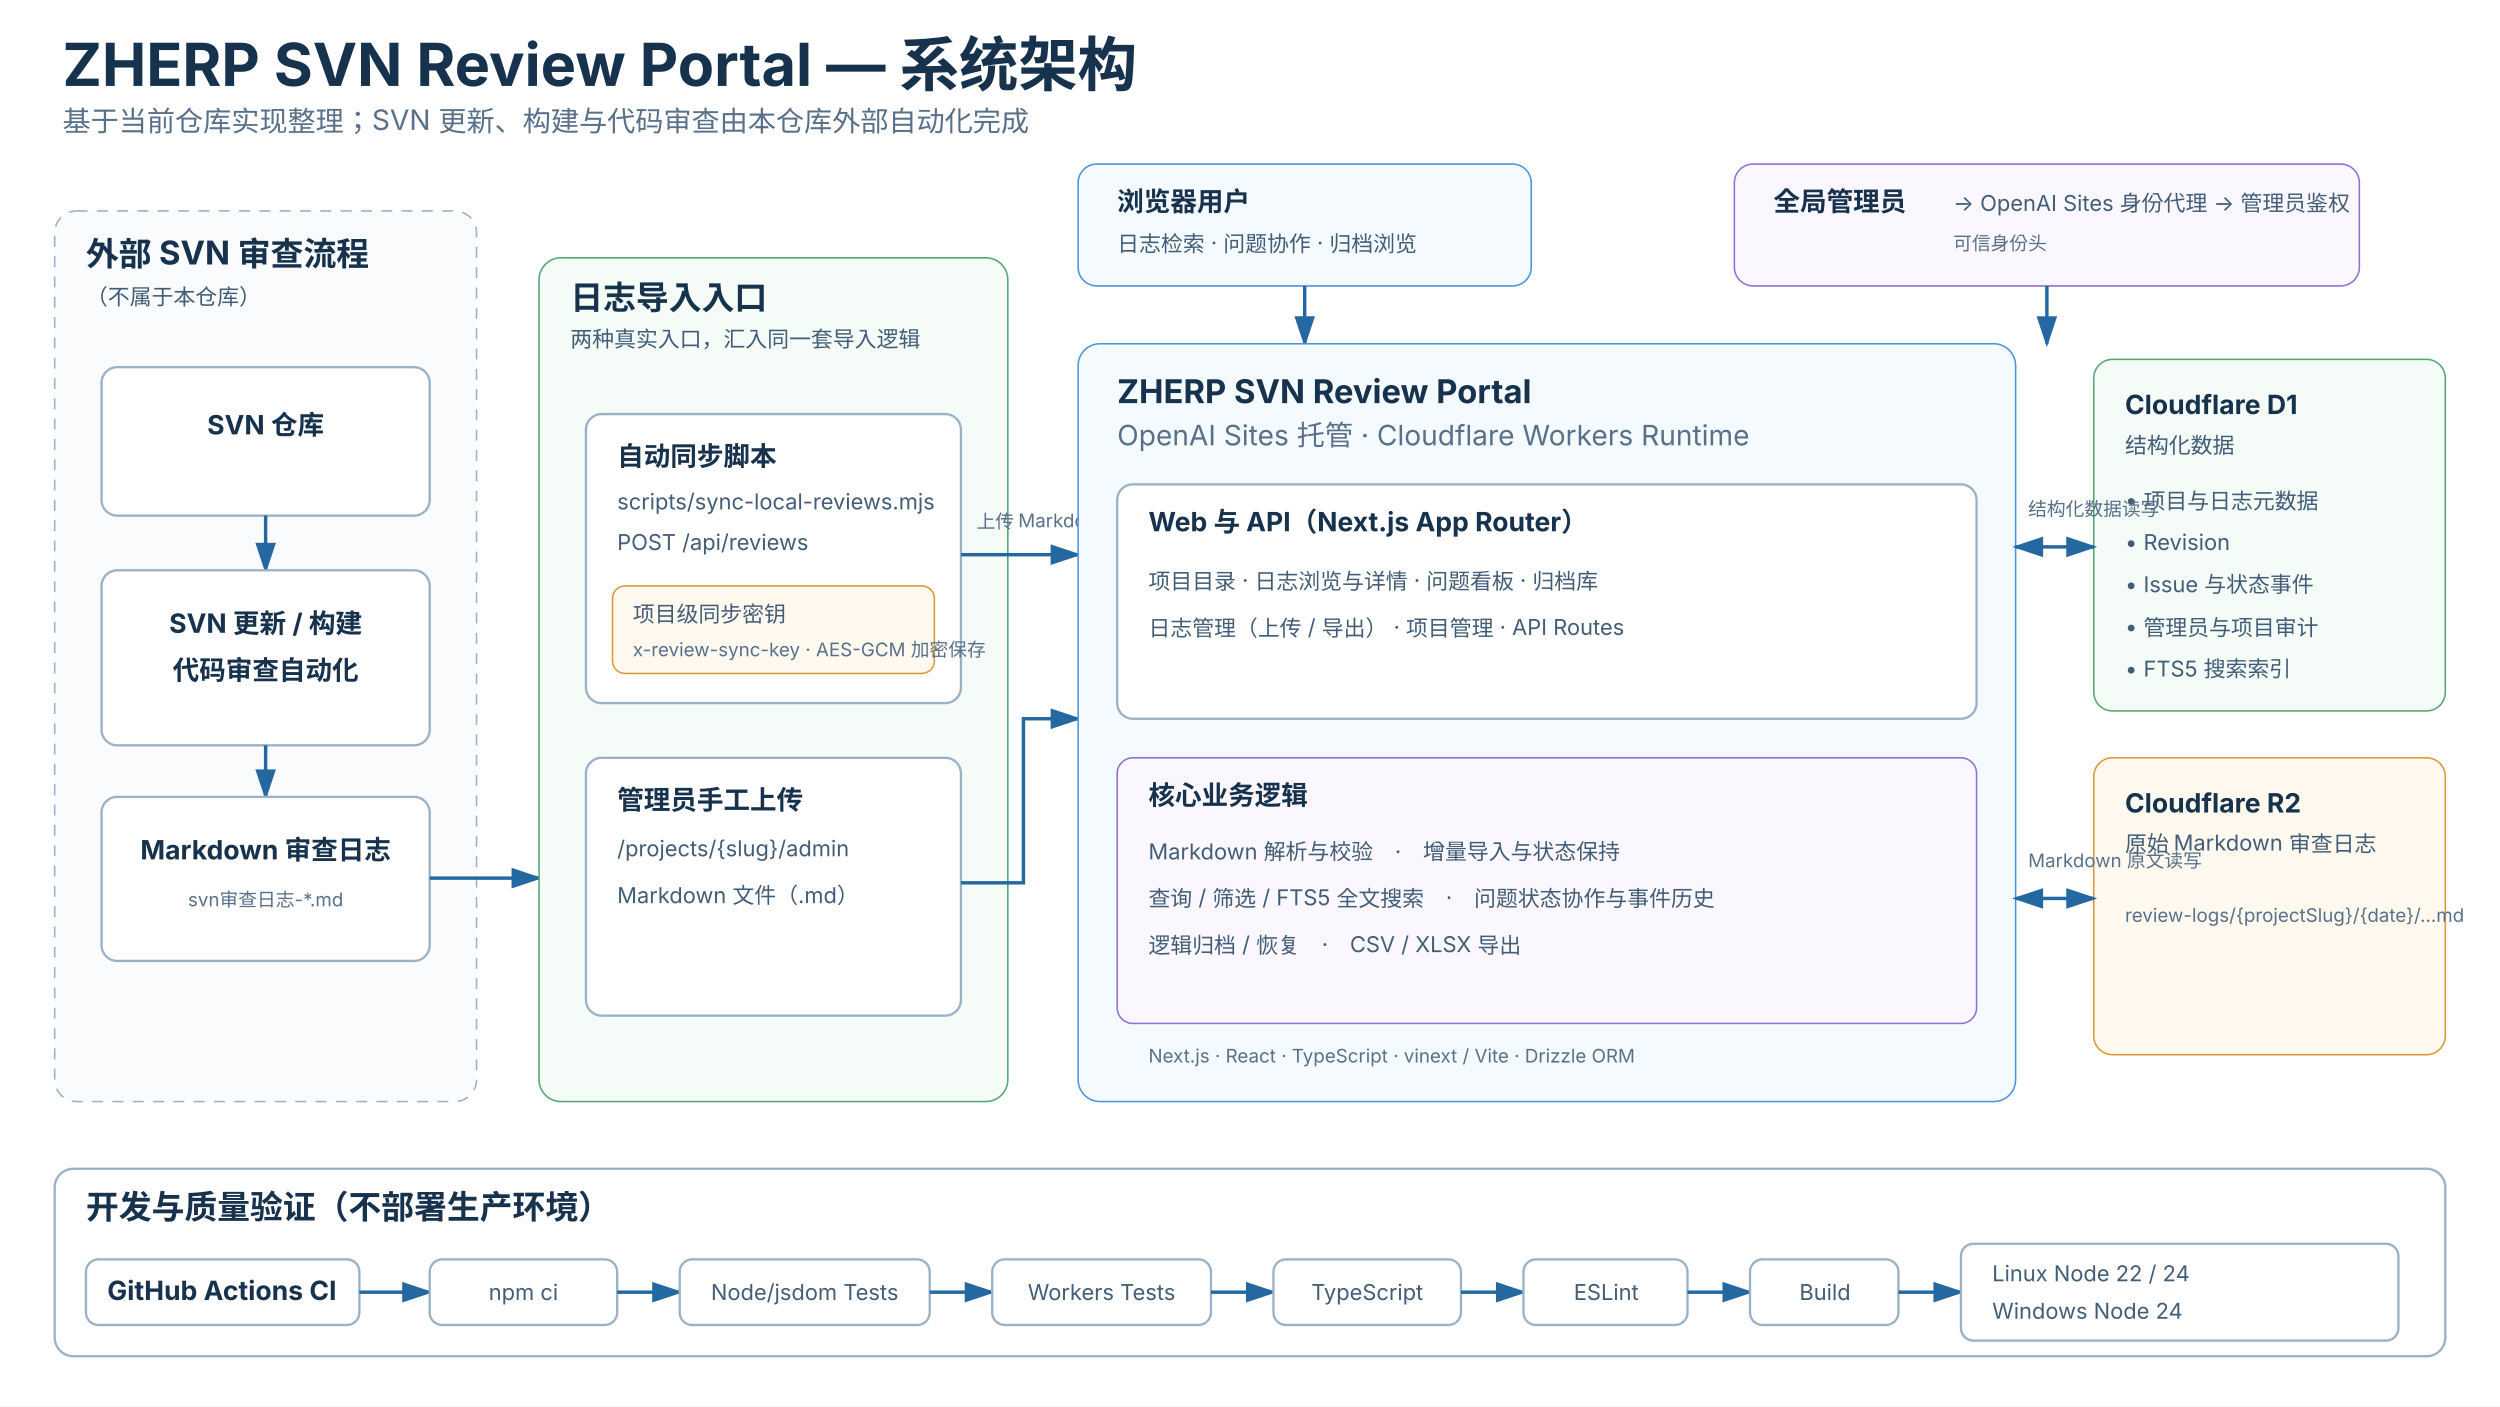
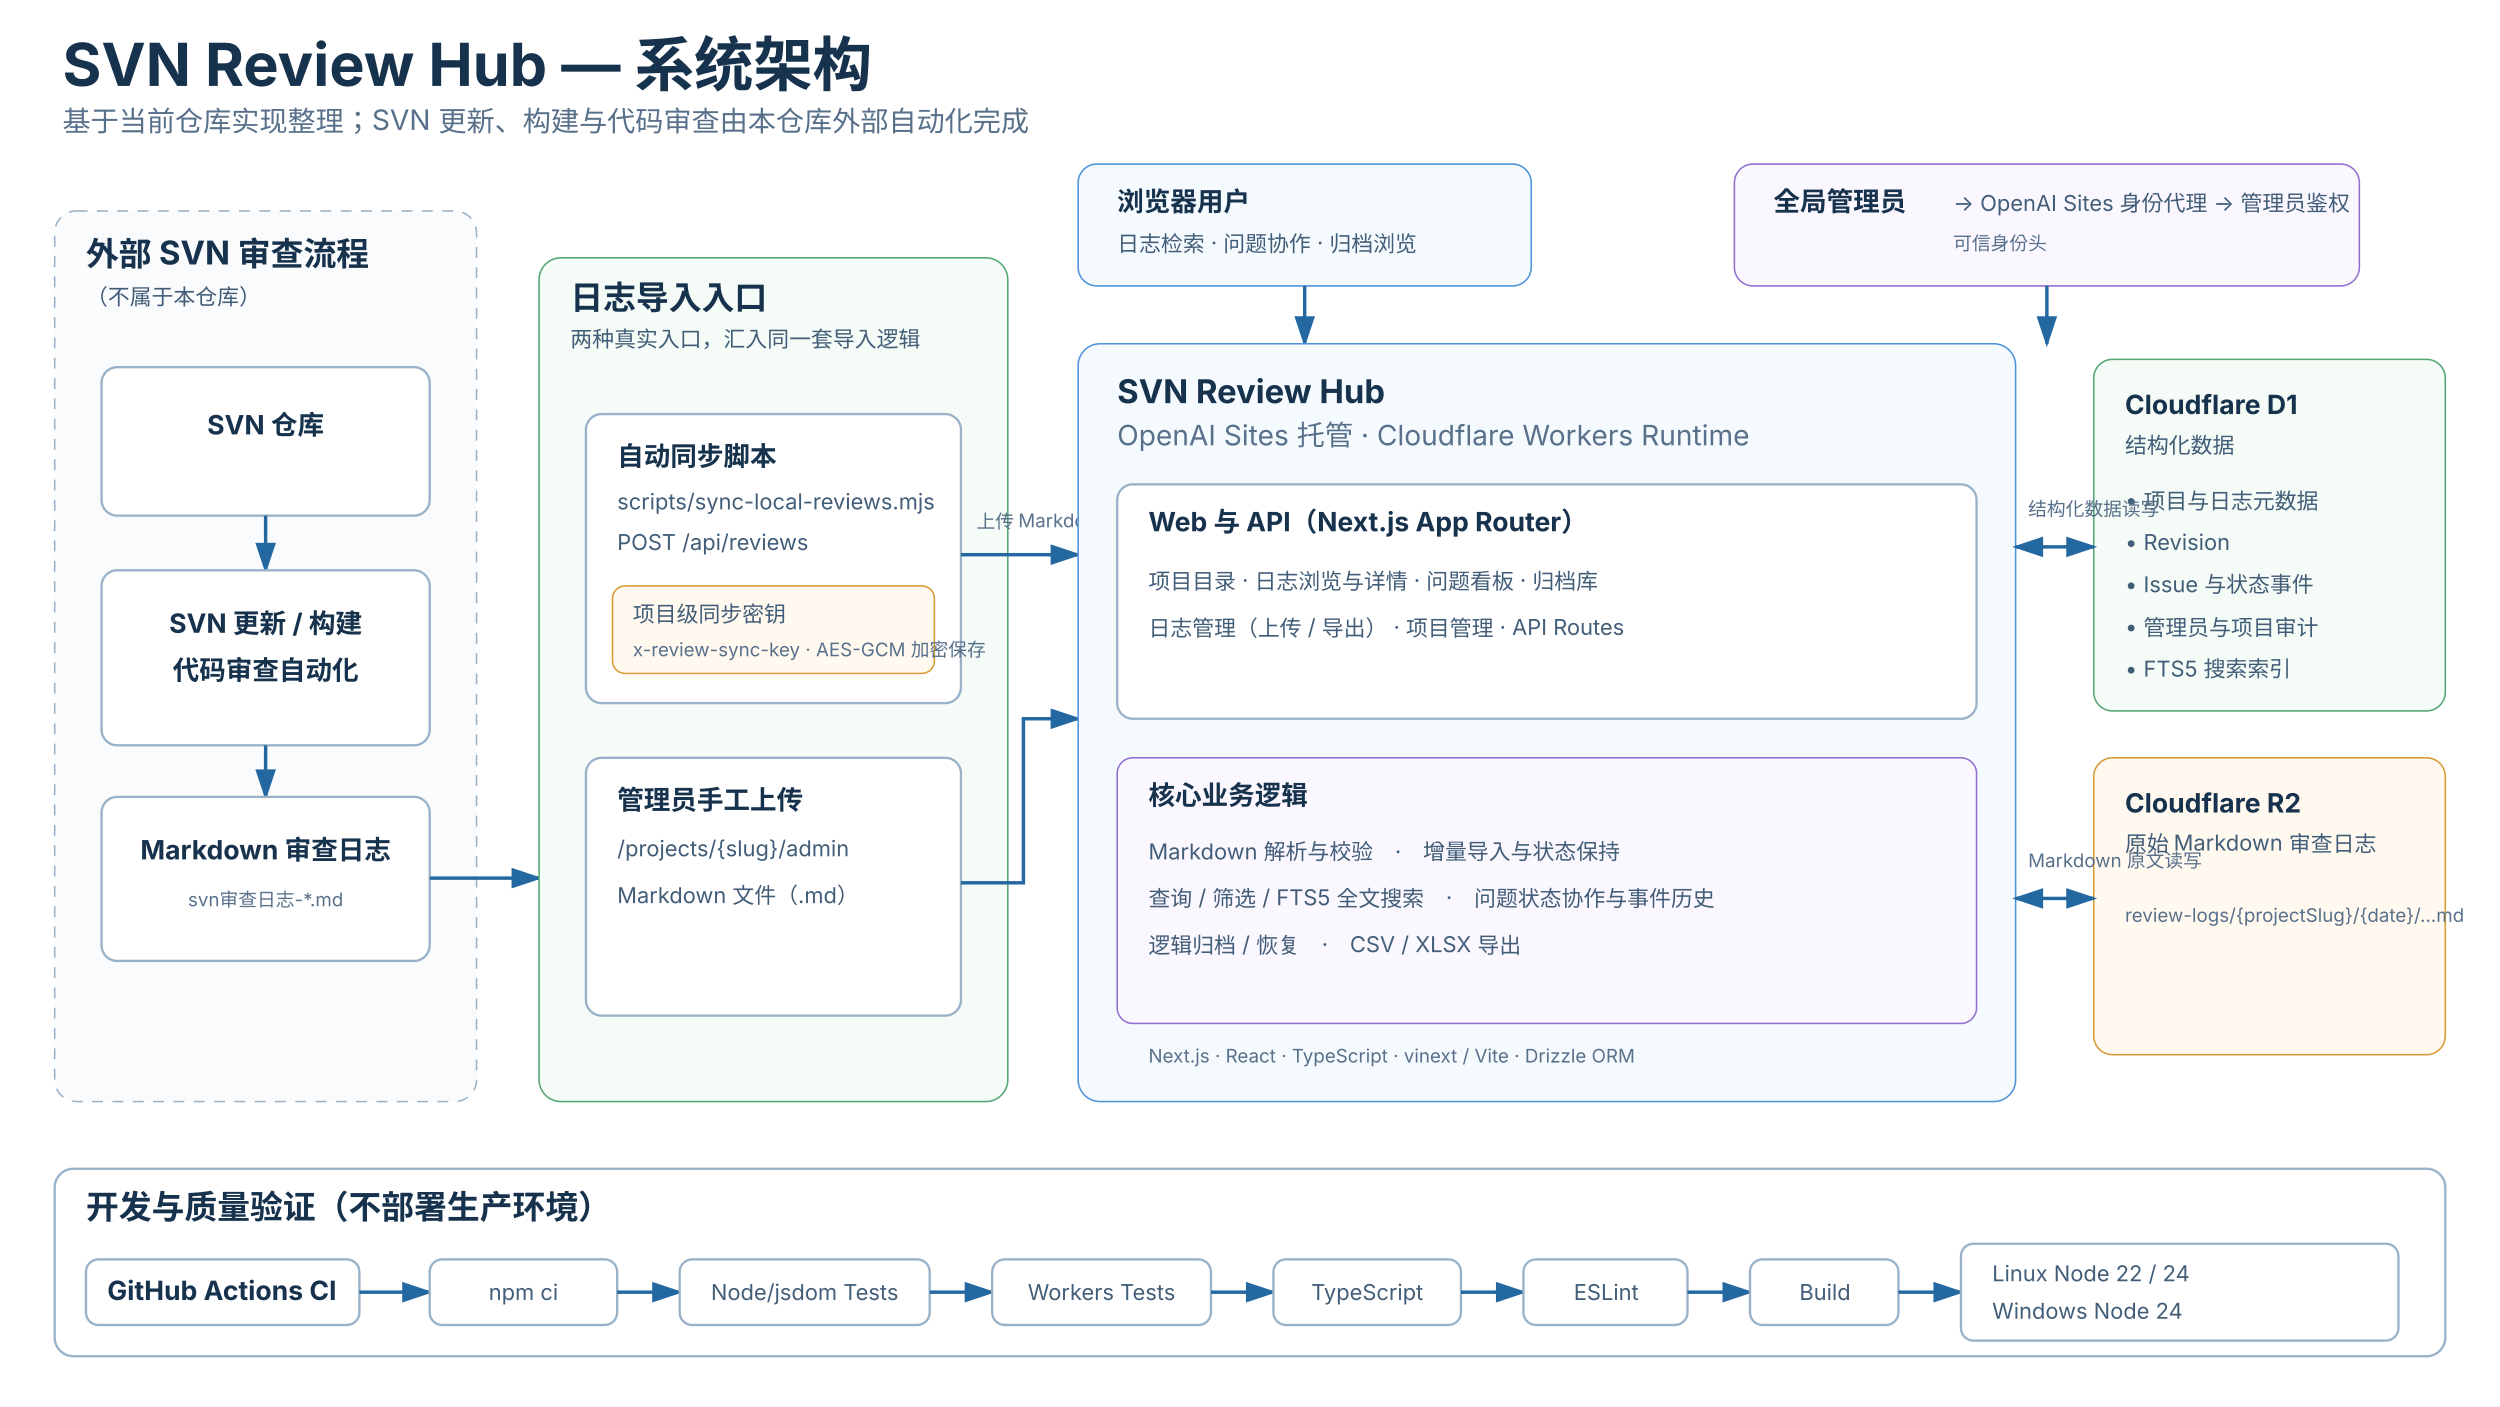
<svg xmlns="http://www.w3.org/2000/svg" width="1600" height="900" viewBox="0 0 1600 900" role="img" aria-labelledby="title desc">
  <defs>
    <style>
      text{font-family:Inter,"Noto Sans SC","Microsoft YaHei",Arial,sans-serif;fill:#17324d}
      .title{font-size:38px;font-weight:700}
      .subtitle{font-size:18px;fill:#58708a}
      .section{font-size:21px;font-weight:700}
      .label{font-size:17px;font-weight:700}
      .body{font-size:14px;fill:#425d78}
      .small{font-size:12px;fill:#58708a}
      .box{fill:#fff;stroke:#9ab2c8;stroke-width:1.5}
      .blue{fill:#f5faff;stroke:#4d93d9}
      .green{fill:#f5fcf7;stroke:#54a673}
      .orange{fill:#fff9f0;stroke:#d99a35}
      .purple{fill:#faf7ff;stroke:#9270cf}
      .muted{fill:#fafbfd;stroke:#9ab2c8;stroke-dasharray:7 6}
      .arrow{stroke:#2468a2;stroke-width:2.2;fill:none;marker-end:url(#arrow)}
      .bi{stroke:#2468a2;stroke-width:2.2;fill:none;marker-start:url(#arrowBack);marker-end:url(#arrow)}
    </style>
    <marker id="arrow" markerWidth="10" markerHeight="10" refX="8" refY="3" orient="auto">
      <path d="M0,0 L9,3 L0,6 Z" fill="#2468a2" />
    </marker>
    <marker id="arrowBack" markerWidth="10" markerHeight="10" refX="1" refY="3" orient="auto">
      <path d="M9,0 L0,3 L9,6 Z" fill="#2468a2" />
    </marker>
  </defs>
  <rect width="1600" height="900" fill="#ffffff" />
-   <text x="40" y="55" class="title">ZHERP SVN Review Portal — 系统架构</text>
+   <text x="40" y="55" class="title">SVN Review Hub — 系统架构</text>
  <text x="40" y="84" class="subtitle">基于当前仓库实现整理；SVN 更新、构建与代码审查由本仓库外部自动化完成</text>
  <rect x="690" y="105" rx="12" width="290" height="78" class="blue" />
  <text x="715" y="135" class="label">浏览器用户</text>
  <text x="715" y="161" class="body">日志检索 · 问题协作 · 归档浏览</text>
  <path d="M835 183 V220" class="arrow" />
  <rect x="1110" y="105" rx="12" width="400" height="78" class="purple" />
  <text x="1135" y="135" class="label">全局管理员</text>
  <text x="1250" y="135" class="body">→ OpenAI Sites 身份代理 → 管理员鉴权</text>
  <text x="1250" y="160" class="small">可信身份头</text>
  <path d="M1310 183 V220" class="arrow" />
  <rect x="35" y="135" rx="14" width="270" height="570" class="muted" />
  <text x="55" y="170" class="section">外部 SVN 审查流程</text>
  <text x="55" y="195" class="body">（不属于本仓库）</text>
  <rect x="65" y="235" rx="10" width="210" height="95" class="box" />
  <text x="170" y="278" text-anchor="middle" class="label">SVN 仓库</text>
  <path d="M170 330 V365" class="arrow" />
  <rect x="65" y="365" rx="10" width="210" height="112" class="box" />
  <text x="170" y="405" text-anchor="middle" class="label">SVN 更新 / 构建</text>
  <text x="170" y="435" text-anchor="middle" class="label">代码审查自动化</text>
  <path d="M170 477 V510" class="arrow" />
  <rect x="65" y="510" rx="10" width="210" height="105" class="box" />
  <text x="170" y="550" text-anchor="middle" class="label">Markdown 审查日志</text>
  <text x="170" y="580" text-anchor="middle" class="small">svn审查日志-*.md</text>
  <path d="M275 562 H345" class="arrow" />
  <rect x="345" y="165" rx="14" width="300" height="540" class="green" />
  <text x="365" y="198" class="section">日志导入入口</text>
  <text x="365" y="222" class="body">两种真实入口，汇入同一套导入逻辑</text>
  <rect x="375" y="265" rx="10" width="240" height="185" class="box" />
  <text x="395" y="298" class="label">自动同步脚本</text>
  <text x="395" y="326" class="body">scripts/sync-local-reviews.mjs</text>
  <text x="395" y="352" class="body">POST /api/reviews</text>
  <rect x="392" y="375" rx="8" width="206" height="56" class="orange" />
  <text x="405" y="398" class="body">项目级同步密钥</text>
  <text x="405" y="420" class="small">x-review-sync-key · AES-GCM 加密保存</text>
  <rect x="375" y="485" rx="10" width="240" height="165" class="box" />
  <text x="395" y="518" class="label">管理员手工上传</text>
  <text x="395" y="548" class="body">/projects/{slug}/admin</text>
  <text x="395" y="578" class="body">Markdown 文件（.md）</text>
  <path d="M615 355 H690" class="arrow" />
  <path d="M615 565 H655 V460 H690" class="arrow" />
  <text x="625" y="338" class="small">上传 Markdown 审查日志</text>
  <rect x="690" y="220" rx="14" width="600" height="485" class="blue" />
-   <text x="715" y="258" class="section">ZHERP SVN Review Portal</text>
+   <text x="715" y="258" class="section">SVN Review Hub</text>
  <text x="715" y="285" class="subtitle">OpenAI Sites 托管 · Cloudflare Workers Runtime</text>
  <rect x="715" y="310" rx="10" width="550" height="150" class="box" />
  <text x="735" y="340" class="label">Web 与 API（Next.js App Router）</text>
  <text x="735" y="377" class="body">项目目录 · 日志浏览与详情 · 问题看板 · 归档库</text>
  <text x="735" y="407" class="body">日志管理（上传 / 导出） · 项目管理 · API Routes</text>
  <rect x="715" y="485" rx="10" width="550" height="170" class="purple" />
  <text x="735" y="515" class="label">核心业务逻辑</text>
  <text x="735" y="550" class="body">Markdown 解析与校验　·　增量导入与状态保持</text>
  <text x="735" y="580" class="body">查询 / 筛选 / FTS5 全文搜索　·　问题状态协作与事件历史</text>
  <text x="735" y="610" class="body">逻辑归档 / 恢复　·　CSV / XLSX 导出</text>
  <text x="735" y="680" class="small">Next.js · React · TypeScript · vinext / Vite · Drizzle ORM</text>
  <rect x="1340" y="230" rx="12" width="225" height="225" class="green" />
  <text x="1360" y="265" class="label">Cloudflare D1</text>
  <text x="1360" y="290" class="body">结构化数据</text>
  <text x="1360" y="325" class="body">• 项目与日志元数据</text>
  <text x="1360" y="352" class="body">• Revision</text>
  <text x="1360" y="379" class="body">• Issue 与状态事件</text>
  <text x="1360" y="406" class="body">• 管理员与项目审计</text>
  <text x="1360" y="433" class="body">• FTS5 搜索索引</text>
  <rect x="1340" y="485" rx="12" width="225" height="190" class="orange" />
  <text x="1360" y="520" class="label">Cloudflare R2</text>
  <text x="1360" y="545" class="body">原始 Markdown 审查日志</text>
  <text x="1360" y="590" class="small">review-logs/{projectSlug}/{date}/...md</text>
  <path d="M1290 350 H1340" class="bi" />
  <text x="1298" y="330" class="small">结构化数据读写</text>
  <path d="M1290 575 H1340" class="bi" />
  <text x="1298" y="555" class="small">Markdown 原文读写</text>
  <rect x="35" y="748" rx="12" width="1530" height="120" class="box" />
  <text x="55" y="780" class="section">开发与质量验证（不部署生产环境）</text>
  <rect x="55" y="806" rx="8" width="175" height="42" class="box" />
  <text x="142" y="832" text-anchor="middle" class="label">GitHub Actions CI</text>
  <path d="M230 827 H275" class="arrow" />
  <rect x="275" y="806" rx="8" width="120" height="42" class="box" />
  <text x="335" y="832" text-anchor="middle" class="body">npm ci</text>
  <path d="M395 827 H435" class="arrow" />
  <rect x="435" y="806" rx="8" width="160" height="42" class="box" />
  <text x="515" y="832" text-anchor="middle" class="body">Node/jsdom Tests</text>
  <path d="M595 827 H635" class="arrow" />
  <rect x="635" y="806" rx="8" width="140" height="42" class="box" />
  <text x="705" y="832" text-anchor="middle" class="body">Workers Tests</text>
  <path d="M775 827 H815" class="arrow" />
  <rect x="815" y="806" rx="8" width="120" height="42" class="box" />
  <text x="875" y="832" text-anchor="middle" class="body">TypeScript</text>
  <path d="M935 827 H975" class="arrow" />
  <rect x="975" y="806" rx="8" width="105" height="42" class="box" />
  <text x="1028" y="832" text-anchor="middle" class="body">ESLint</text>
  <path d="M1080 827 H1120" class="arrow" />
  <rect x="1120" y="806" rx="8" width="95" height="42" class="box" />
  <text x="1168" y="832" text-anchor="middle" class="body">Build</text>
  <path d="M1215 827 H1255" class="arrow" />
  <rect x="1255" y="796" rx="8" width="280" height="62" class="box" />
  <text x="1275" y="820" class="body">Linux Node 22 / 24</text>
  <text x="1275" y="844" class="body">Windows Node 24</text>
</svg>
